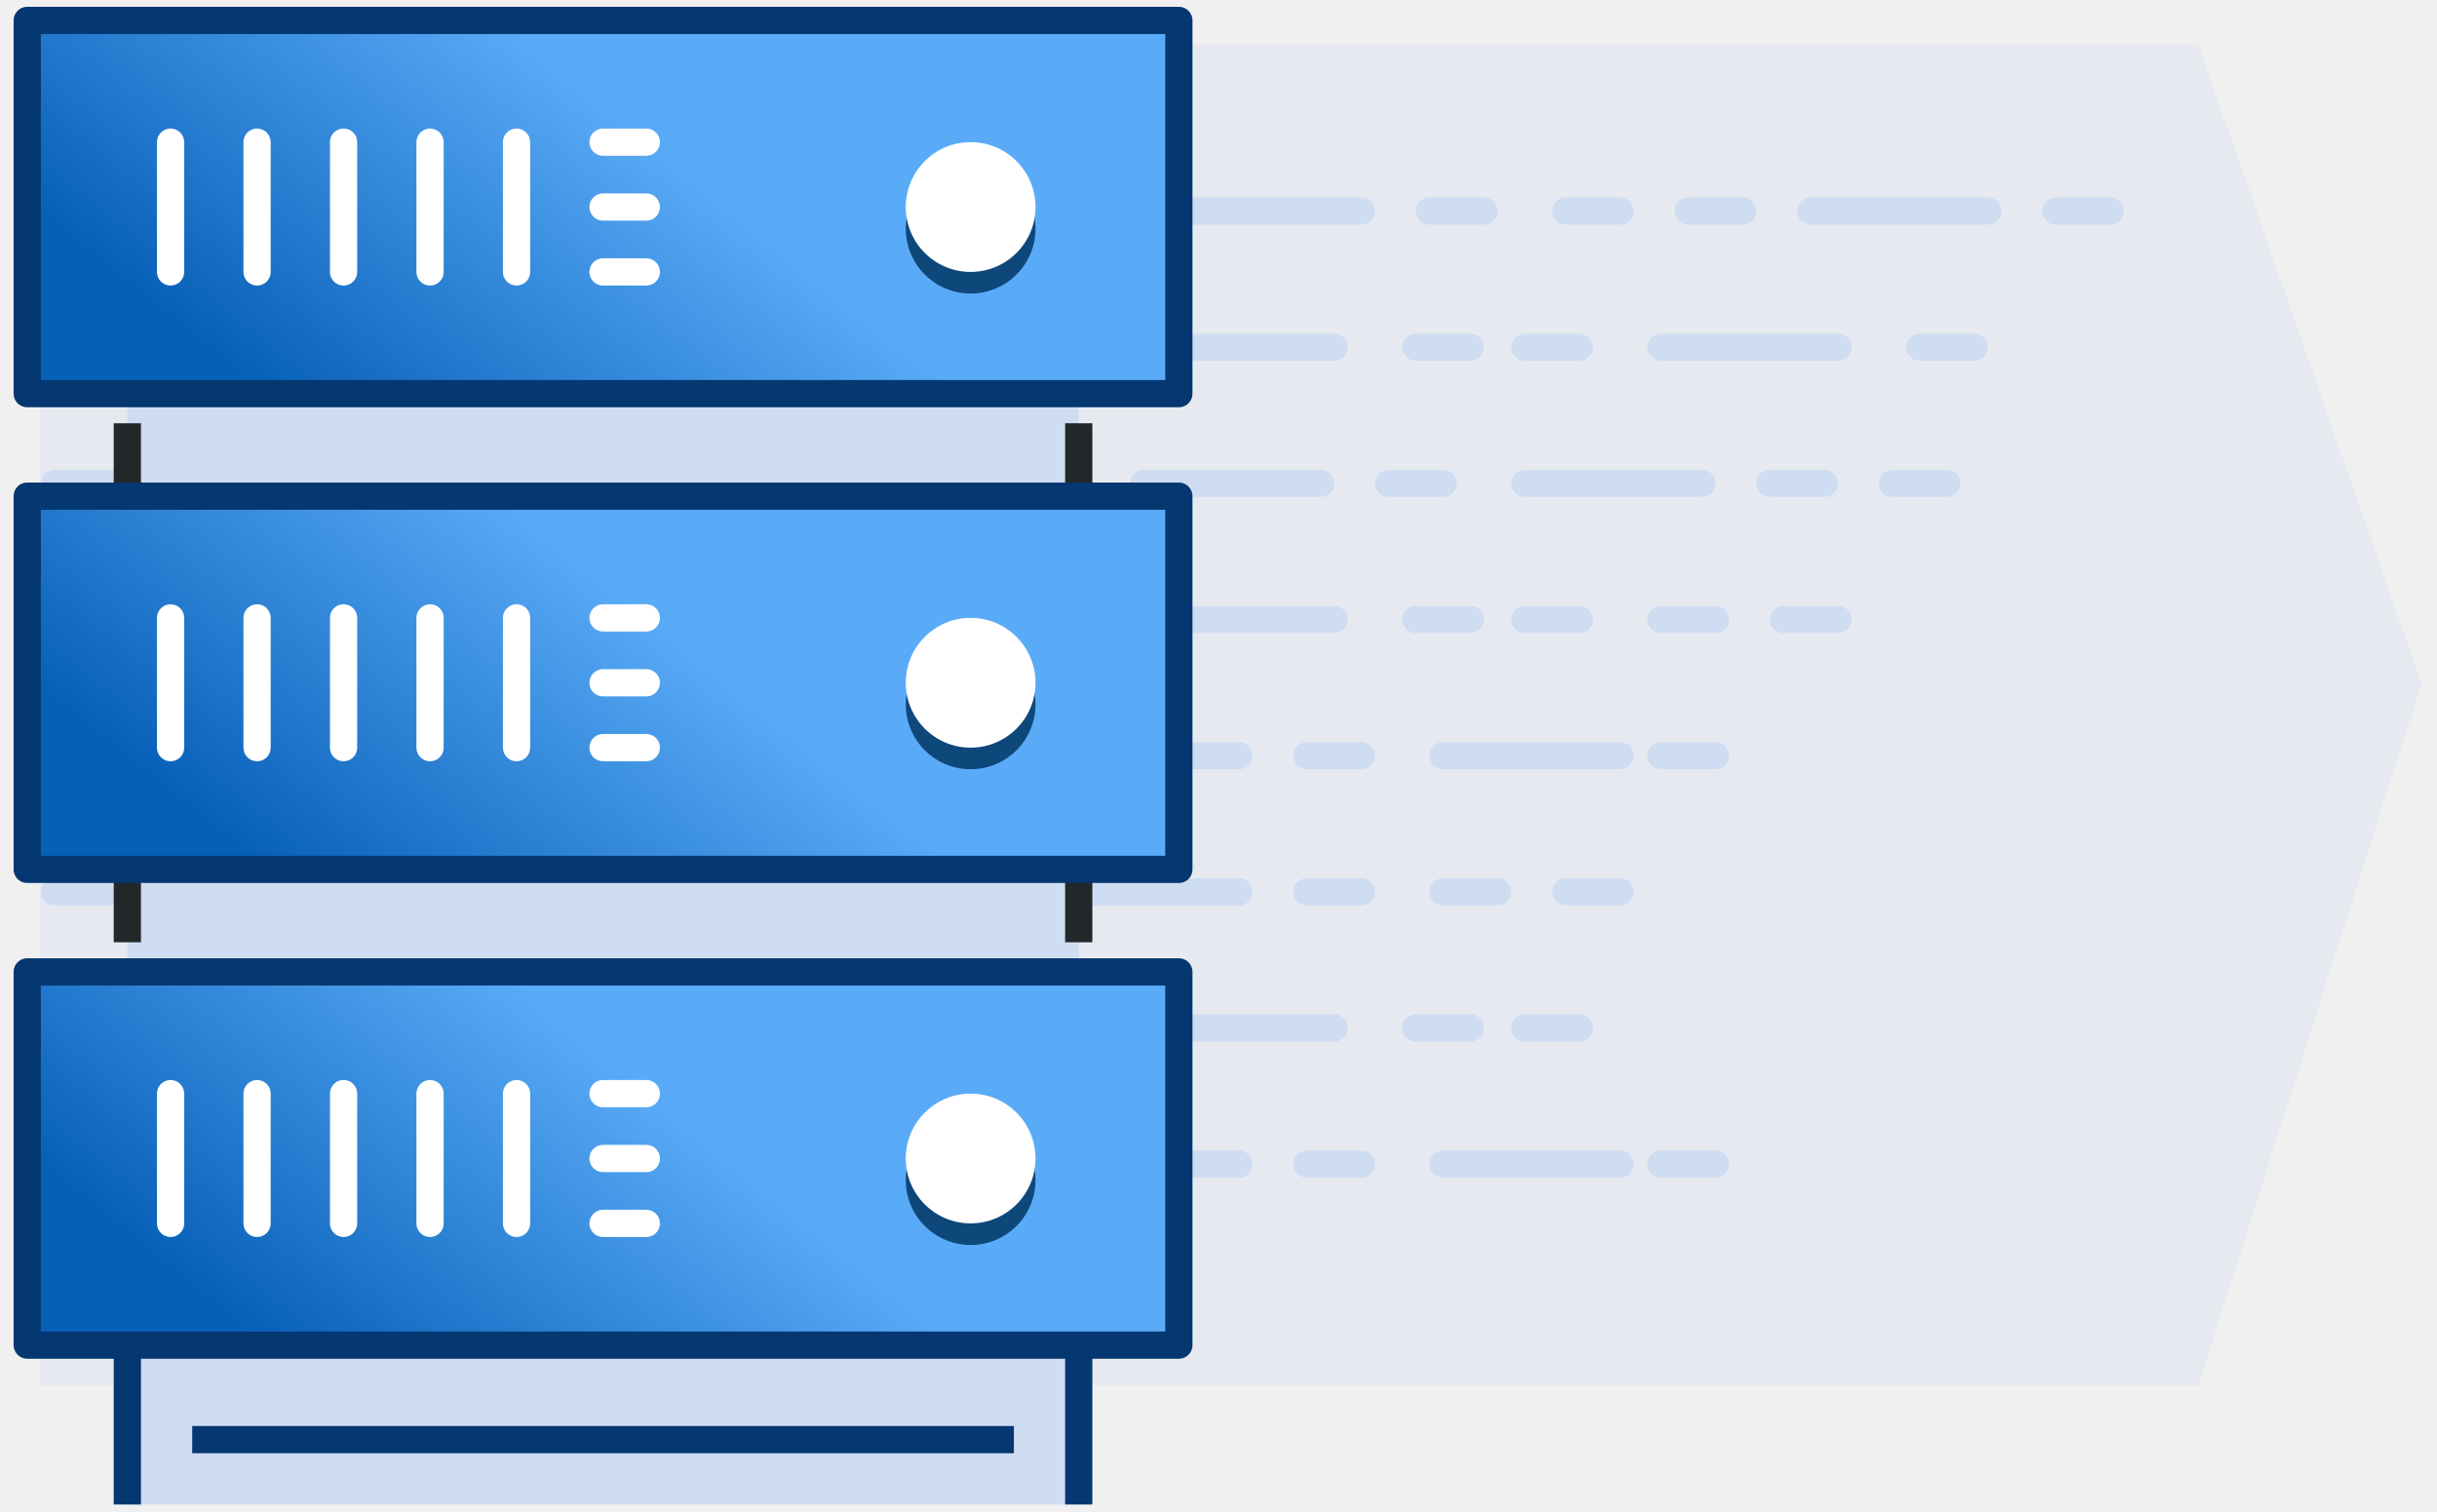
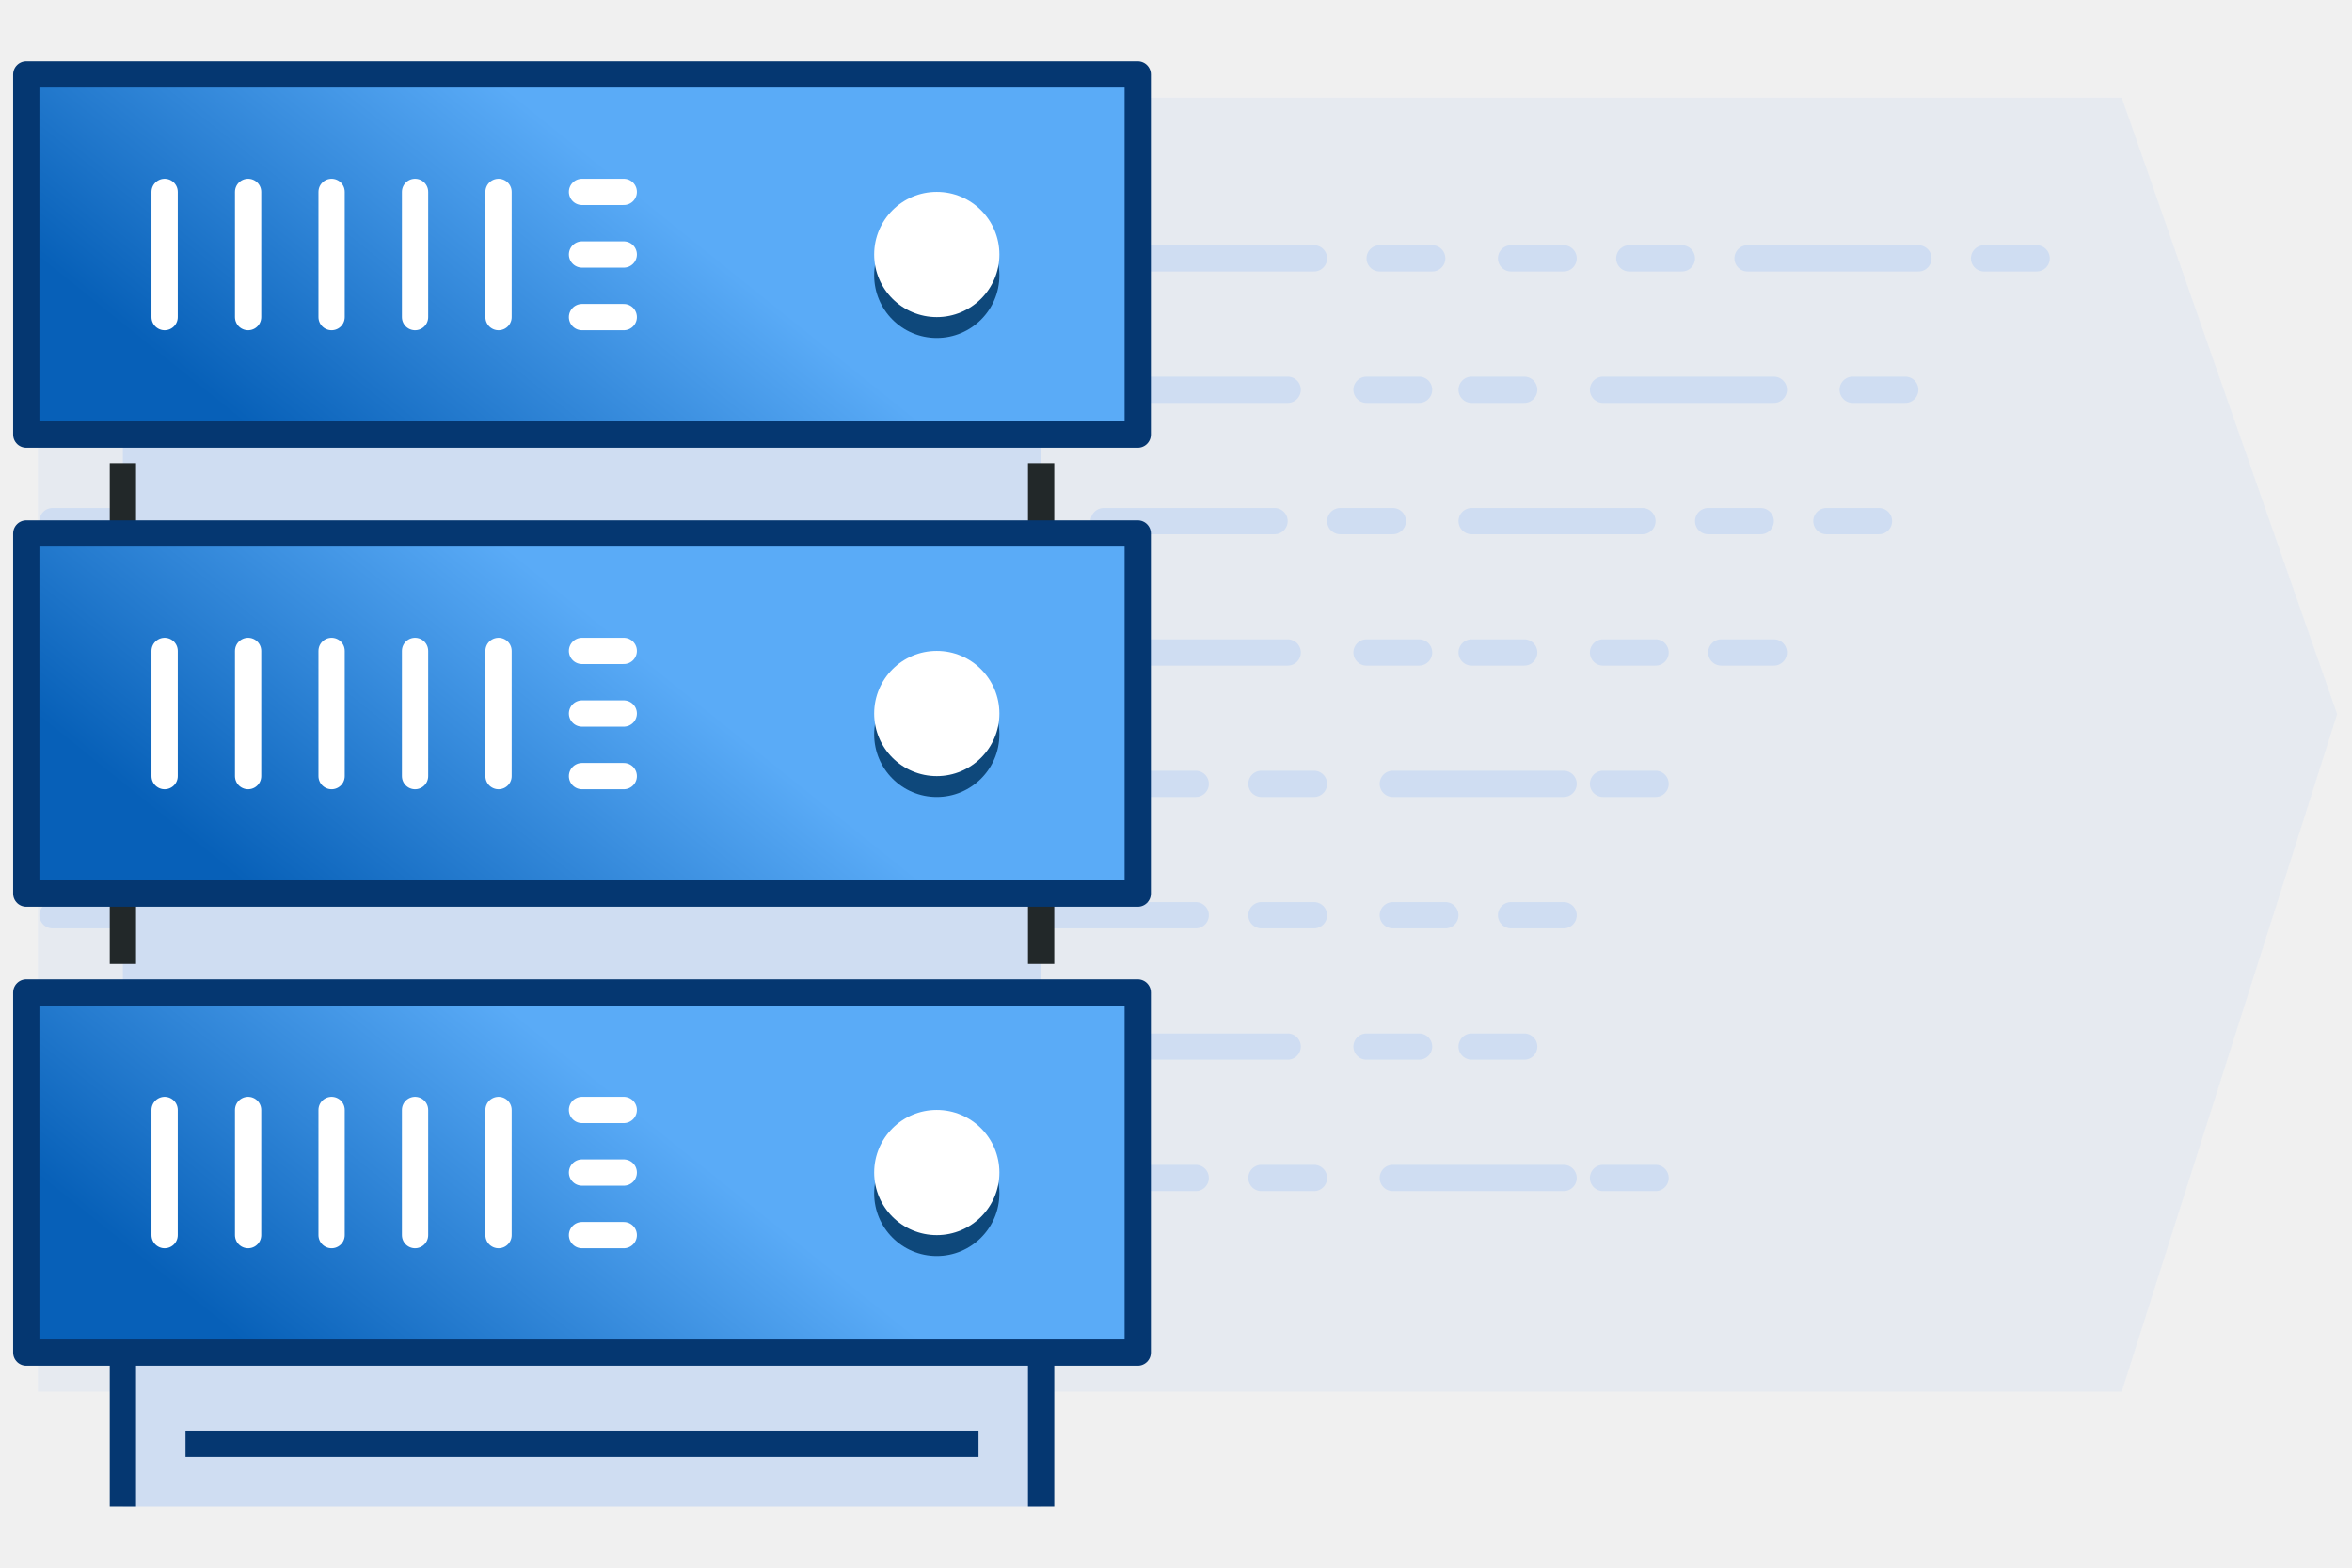
- <svg xmlns="http://www.w3.org/2000/svg" width="" height="20px" viewBox="0 0 179 111" version="1.1">
+ <svg xmlns="http://www.w3.org/2000/svg" width="30px" height="20px" viewBox="0 0 179 111" version="1.1">
  <defs>
    <linearGradient x1="55.011%" y1="32.984%" x2="2.584%" y2="53.956%" id="linearGradient-1">
      <stop stop-color="#5AABF7" offset="0%" />
      <stop stop-color="#0760B8" offset="100%" />
    </linearGradient>
  </defs>
  <g id="Page-1" stroke="none" stroke-width="1" fill="none" fill-rule="evenodd">
    <g id="Artboard-Copy-6" transform="translate(-39, -95)">
      <g id="Group" transform="translate(41.47059, 97.5)">
        <polygon id="Rectangle" fill="#CFDDF2" opacity="0.282" points="0.403 0.766 159.009 0.766 175.403 47.694 159.009 99.266 0.403 99.266" />
        <g id="dot-dash-dot" transform="translate(0, 12.08823)" stroke="#CFDDF2" stroke-linecap="round" stroke-linejoin="round" stroke-width="2">
          <line x1="4.529" y1="70.912" x2="0.529" y2="70.912" id="Path-Copy" />
          <line x1="13.529" y1="70.912" x2="9.529" y2="70.912" id="Path" />
          <line x1="32.529" y1="70.912" x2="19.529" y2="70.912" id="Path-Copy-6" />
          <line x1="41.529" y1="70.912" x2="37.529" y2="70.912" id="Path-Copy-2" />
          <line x1="51.529" y1="70.912" x2="47.529" y2="70.912" id="Path-Copy-3" />
          <line x1="69.529" y1="70.912" x2="56.529" y2="70.912" id="Path-Copy-7" />
          <line x1="79.529" y1="70.912" x2="75.529" y2="70.912" id="Path-Copy-8" />
          <line x1="88.529" y1="70.912" x2="84.529" y2="70.912" id="Path-Copy-5" />
          <line x1="97.529" y1="70.912" x2="93.529" y2="70.912" id="Path-Copy-4" />
          <line x1="116.529" y1="70.912" x2="103.529" y2="70.912" id="Path-Copy-9" />
          <line x1="4.529" y1="60.912" x2="0.529" y2="60.912" id="Path-Copy-19" />
          <line x1="14.529" y1="50.912" x2="1.529" y2="50.912" id="Path-Copy-20" />
          <line x1="13.529" y1="60.912" x2="9.529" y2="60.912" id="Path-Copy-18" />
          <line x1="22.529" y1="60.912" x2="18.529" y2="60.912" id="Path-Copy-16" />
          <line x1="31.529" y1="60.912" x2="27.529" y2="60.912" id="Path-Copy-15" />
          <line x1="49.529" y1="60.912" x2="36.529" y2="60.912" id="Path-Copy-17" />
          <line x1="68.529" y1="60.912" x2="55.529" y2="60.912" id="Path-Copy-14" />
          <line x1="77.529" y1="60.912" x2="73.529" y2="60.912" id="Path-Copy-13" />
          <line x1="95.529" y1="60.912" x2="82.529" y2="60.912" id="Path-Copy-10" />
          <line x1="105.529" y1="60.912" x2="101.529" y2="60.912" id="Path-Copy-12" />
          <line x1="113.529" y1="60.912" x2="109.529" y2="60.912" id="Path-Copy-11" />
          <line x1="23.529" y1="50.912" x2="19.529" y2="50.912" id="Path-Copy-21" />
          <line x1="42.529" y1="50.912" x2="29.529" y2="50.912" id="Path-Copy-22" />
          <line x1="51.529" y1="50.912" x2="47.529" y2="50.912" id="Path-Copy-24" />
          <line x1="60.529" y1="50.912" x2="56.529" y2="50.912" id="Path-Copy-23" />
          <line x1="69.529" y1="50.912" x2="65.529" y2="50.912" id="Path-Copy-25" />
          <line x1="88.529" y1="50.912" x2="75.529" y2="50.912" id="Path-Copy-26" />
          <line x1="97.529" y1="50.912" x2="93.529" y2="50.912" id="Path-Copy-28" />
          <line x1="107.529" y1="50.912" x2="103.529" y2="50.912" id="Path-Copy-27" />
          <line x1="116.529" y1="50.912" x2="112.529" y2="50.912" id="Path-Copy-29" />
          <line x1="123.529" y1="70.912" x2="119.529" y2="70.912" id="Path-Copy-30" />
          <line x1="4.529" y1="40.912" x2="0.529" y2="40.912" id="Path-Copy-41" />
          <line x1="13.529" y1="40.912" x2="9.529" y2="40.912" id="Path-Copy-40" />
          <line x1="32.529" y1="40.912" x2="19.529" y2="40.912" id="Path-Copy-39" />
          <line x1="41.529" y1="40.912" x2="37.529" y2="40.912" id="Path-Copy-38" />
          <line x1="51.529" y1="40.912" x2="47.529" y2="40.912" id="Path-Copy-37" />
          <line x1="69.529" y1="40.912" x2="56.529" y2="40.912" id="Path-Copy-36" />
          <line x1="79.529" y1="40.912" x2="75.529" y2="40.912" id="Path-Copy-35" />
          <line x1="88.529" y1="40.912" x2="84.529" y2="40.912" id="Path-Copy-34" />
          <line x1="97.529" y1="40.912" x2="93.529" y2="40.912" id="Path-Copy-33" />
          <line x1="116.529" y1="40.912" x2="103.529" y2="40.912" id="Path-Copy-32" />
          <line x1="123.529" y1="40.912" x2="119.529" y2="40.912" id="Path-Copy-31" />
          <line x1="4.529" y1="30.912" x2="0.529" y2="30.912" id="Path-Copy-51" />
          <line x1="31.529" y1="30.912" x2="27.529" y2="30.912" id="Path-Copy-48" />
          <line x1="49.529" y1="30.912" x2="36.529" y2="30.912" id="Path-Copy-47" />
          <line x1="68.529" y1="30.912" x2="55.529" y2="30.912" id="Path-Copy-46" />
          <line x1="77.529" y1="30.912" x2="73.529" y2="30.912" id="Path-Copy-45" />
          <line x1="95.529" y1="30.912" x2="82.529" y2="30.912" id="Path-Copy-44" />
          <line x1="105.529" y1="30.912" x2="101.529" y2="30.912" id="Path-Copy-43" />
          <line x1="113.529" y1="30.912" x2="109.529" y2="30.912" id="Path-Copy-42" />
          <line x1="31.529" y1="20.912" x2="27.529" y2="20.912" id="Path-Copy-61" />
          <line x1="39.529" y1="20.912" x2="35.529" y2="20.912" id="Path-Copy-60" />
          <line x1="48.529" y1="20.912" x2="44.529" y2="20.912" id="Path-Copy-59" />
          <line x1="57.529" y1="20.912" x2="53.529" y2="20.912" id="Path-Copy-58" />
          <line x1="76.529" y1="20.912" x2="63.529" y2="20.912" id="Path-Copy-57" />
          <line x1="94.529" y1="20.912" x2="81.529" y2="20.912" id="Path-Copy-56" />
          <line x1="103.529" y1="20.912" x2="99.529" y2="20.912" id="Path-Copy-55" />
          <line x1="122.529" y1="20.912" x2="109.529" y2="20.912" id="Path-Copy-54" />
          <line x1="131.529" y1="20.912" x2="127.529" y2="20.912" id="Path-Copy-53" />
          <line x1="140.529" y1="20.912" x2="136.529" y2="20.912" id="Path-Copy-52" />
          <line x1="4.529" y1="10.912" x2="0.529" y2="10.912" id="Path-Copy-71" />
          <line x1="13.529" y1="10.912" x2="9.529" y2="10.912" id="Path-Copy-70" />
          <line x1="22.529" y1="10.912" x2="18.529" y2="10.912" id="Path-Copy-69" />
          <line x1="31.529" y1="10.912" x2="27.529" y2="10.912" id="Path-Copy-68" />
          <line x1="49.529" y1="10.912" x2="36.529" y2="10.912" id="Path-Copy-67" />
          <line x1="68.529" y1="10.912" x2="55.529" y2="10.912" id="Path-Copy-66" />
          <line x1="77.529" y1="10.912" x2="73.529" y2="10.912" id="Path-Copy-65" />
          <line x1="95.529" y1="10.912" x2="82.529" y2="10.912" id="Path-Copy-64" />
          <line x1="105.529" y1="10.912" x2="101.529" y2="10.912" id="Path-Copy-63" />
          <line x1="113.529" y1="10.912" x2="109.529" y2="10.912" id="Path-Copy-62" />
          <line x1="14.529" y1="0.912" x2="1.529" y2="0.912" id="Path-Copy-81" />
          <line x1="23.529" y1="0.912" x2="19.529" y2="0.912" id="Path-Copy-80" />
          <line x1="42.529" y1="0.912" x2="29.529" y2="0.912" id="Path-Copy-79" />
          <line x1="51.529" y1="0.912" x2="47.529" y2="0.912" id="Path-Copy-78" />
          <line x1="69.529" y1="0.912" x2="56.529" y2="0.912" id="Path-Copy-91" />
          <line x1="78.529" y1="0.912" x2="74.529" y2="0.912" id="Path-Copy-90" />
          <line x1="97.529" y1="0.912" x2="84.529" y2="0.912" id="Path-Copy-89" />
          <line x1="106.529" y1="0.912" x2="102.529" y2="0.912" id="Path-Copy-88" />
          <line x1="116.529" y1="0.912" x2="112.529" y2="0.912" id="Path-Copy-87" />
          <line x1="125.529" y1="0.912" x2="121.529" y2="0.912" id="Path-Copy-86" />
          <line x1="143.529" y1="0.912" x2="130.529" y2="0.912" id="Path-Copy-85" />
          <line x1="14.529" y1="20.912" x2="1.529" y2="20.912" id="Path-Copy-72" />
          <line x1="23.529" y1="20.912" x2="19.529" y2="20.912" id="Path-Copy-73" />
          <line x1="132.529" y1="10.912" x2="119.529" y2="10.912" id="Path-Copy-74" />
          <line x1="123.529" y1="30.912" x2="119.529" y2="30.912" id="Path-Copy-50" />
          <line x1="132.529" y1="30.912" x2="128.529" y2="30.912" id="Path-Copy-49" />
          <line x1="152.529" y1="0.912" x2="148.529" y2="0.912" id="Path-Copy-92" />
          <line x1="22.529" y1="30.912" x2="9.529" y2="30.912" id="Path-Copy-75" />
          <line x1="142.529" y1="10.912" x2="138.529" y2="10.912" id="Path-Copy-76" />
        </g>
        <g id="16-Rackmount-Server-Copy" transform="translate(0.529412, 0)">
          <rect id="Rectangle" fill="#CFDDF2" x="6.353" y="17.471" width="69.882" height="90.529" />
          <line x1="6.353" y1="34.941" x2="6.353" y2="28.588" id="Path" stroke="#222829" stroke-width="2" />
          <line x1="76.235" y1="28.588" x2="76.235" y2="34.941" id="Path" stroke="#222829" stroke-width="2" />
          <line x1="6.353" y1="66.706" x2="6.353" y2="60.353" id="Path" stroke="#222829" stroke-width="2" />
          <line x1="76.235" y1="60.353" x2="76.235" y2="66.706" id="Path" stroke="#222829" stroke-width="2" />
          <rect id="Rectangle" stroke="#053771" stroke-width="2" fill="url(#linearGradient-1)" stroke-linejoin="round" x="-1" y="68.882" width="84.588" height="27.412" />
          <line x1="6.353" y1="108" x2="6.353" y2="96.882" id="Path" stroke="#053771" stroke-width="2" />
          <line x1="76.235" y1="96.882" x2="76.235" y2="108" id="Path" stroke="#053771" stroke-width="2" />
          <line x1="11.118" y1="103.235" x2="71.471" y2="103.235" id="Path" stroke="#053771" stroke-width="2" />
          <line x1="9.529" y1="77.824" x2="9.529" y2="87.353" id="Path" stroke="#FFFFFF" stroke-width="2" stroke-linecap="round" stroke-linejoin="round" />
          <line x1="15.882" y1="77.824" x2="15.882" y2="87.353" id="Path" stroke="#FFFFFF" stroke-width="2" stroke-linecap="round" stroke-linejoin="round" />
          <line x1="22.235" y1="77.824" x2="22.235" y2="87.353" id="Path" stroke="#FFFFFF" stroke-width="2" stroke-linecap="round" stroke-linejoin="round" />
          <line x1="28.588" y1="77.824" x2="28.588" y2="87.353" id="Path" stroke="#FFFFFF" stroke-width="2" stroke-linecap="round" stroke-linejoin="round" />
          <line x1="34.941" y1="77.824" x2="34.941" y2="87.353" id="Path" stroke="#FFFFFF" stroke-width="2" stroke-linecap="round" stroke-linejoin="round" />
          <line x1="44.471" y1="82.588" x2="41.294" y2="82.588" id="Path" stroke="#FFFFFF" stroke-width="2" stroke-linecap="round" stroke-linejoin="round" />
          <line x1="44.471" y1="77.824" x2="41.294" y2="77.824" id="Path" stroke="#FFFFFF" stroke-width="2" stroke-linecap="round" stroke-linejoin="round" />
          <line x1="44.471" y1="87.353" x2="41.294" y2="87.353" id="Path" stroke="#FFFFFF" stroke-width="2" stroke-linecap="round" stroke-linejoin="round" />
          <rect id="Rectangle" stroke="#053771" stroke-width="2" fill="url(#linearGradient-1)" stroke-linejoin="round" x="-1" y="33.941" width="84.588" height="27.412" />
          <line x1="9.529" y1="42.882" x2="9.529" y2="52.412" id="Path" stroke="#FFFFFF" stroke-width="2" stroke-linecap="round" stroke-linejoin="round" />
          <line x1="15.882" y1="42.882" x2="15.882" y2="52.412" id="Path" stroke="#FFFFFF" stroke-width="2" stroke-linecap="round" stroke-linejoin="round" />
          <line x1="22.235" y1="42.882" x2="22.235" y2="52.412" id="Path" stroke="#FFFFFF" stroke-width="2" stroke-linecap="round" stroke-linejoin="round" />
          <line x1="28.588" y1="42.882" x2="28.588" y2="52.412" id="Path" stroke="#FFFFFF" stroke-width="2" stroke-linecap="round" stroke-linejoin="round" />
          <line x1="34.941" y1="42.882" x2="34.941" y2="52.412" id="Path" stroke="#FFFFFF" stroke-width="2" stroke-linecap="round" stroke-linejoin="round" />
          <line x1="44.471" y1="47.647" x2="41.294" y2="47.647" id="Path" stroke="#FFFFFF" stroke-width="2" stroke-linecap="round" stroke-linejoin="round" />
          <line x1="44.471" y1="42.882" x2="41.294" y2="42.882" id="Path" stroke="#FFFFFF" stroke-width="2" stroke-linecap="round" stroke-linejoin="round" />
          <line x1="44.471" y1="52.412" x2="41.294" y2="52.412" id="Path" stroke="#FFFFFF" stroke-width="2" stroke-linecap="round" stroke-linejoin="round" />
          <rect id="Rectangle" stroke="#053771" stroke-width="2" fill="url(#linearGradient-1)" stroke-linejoin="round" x="-1" y="-1" width="84.588" height="27.412" />
          <line x1="9.529" y1="7.941" x2="9.529" y2="17.471" id="Path" stroke="#FFFFFF" stroke-width="2" stroke-linecap="round" stroke-linejoin="round" />
          <line x1="15.882" y1="7.941" x2="15.882" y2="17.471" id="Path" stroke="#FFFFFF" stroke-width="2" stroke-linecap="round" stroke-linejoin="round" />
          <line x1="22.235" y1="7.941" x2="22.235" y2="17.471" id="Path" stroke="#FFFFFF" stroke-width="2" stroke-linecap="round" stroke-linejoin="round" />
          <line x1="28.588" y1="7.941" x2="28.588" y2="17.471" id="Path" stroke="#FFFFFF" stroke-width="2" stroke-linecap="round" stroke-linejoin="round" />
          <line x1="34.941" y1="7.941" x2="34.941" y2="17.471" id="Path" stroke="#FFFFFF" stroke-width="2" stroke-linecap="round" stroke-linejoin="round" />
          <line x1="44.471" y1="12.706" x2="41.294" y2="12.706" id="Path" stroke="#FFFFFF" stroke-width="2" stroke-linecap="round" stroke-linejoin="round" />
          <line x1="44.471" y1="7.941" x2="41.294" y2="7.941" id="Path" stroke="#FFFFFF" stroke-width="2" stroke-linecap="round" stroke-linejoin="round" />
          <line x1="44.471" y1="17.471" x2="41.294" y2="17.471" id="Path" stroke="#FFFFFF" stroke-width="2" stroke-linecap="round" stroke-linejoin="round" />
          <circle id="Oval" fill="#0E487B" cx="68.294" cy="49.235" r="4.765" />
          <circle id="Oval" fill="#0E487B" cx="68.294" cy="84.176" r="4.765" />
          <circle id="Oval" fill="#0E487B" cx="68.294" cy="14.294" r="4.765" />
          <circle id="Oval-Copy-3" fill="#FFFFFF" cx="68.294" cy="47.647" r="4.765" />
          <circle id="Oval-Copy-2" fill="#FFFFFF" cx="68.294" cy="82.588" r="4.765" />
          <circle id="Oval-Copy" fill="#FFFFFF" cx="68.294" cy="12.706" r="4.765" />
        </g>
      </g>
    </g>
  </g>
</svg>
